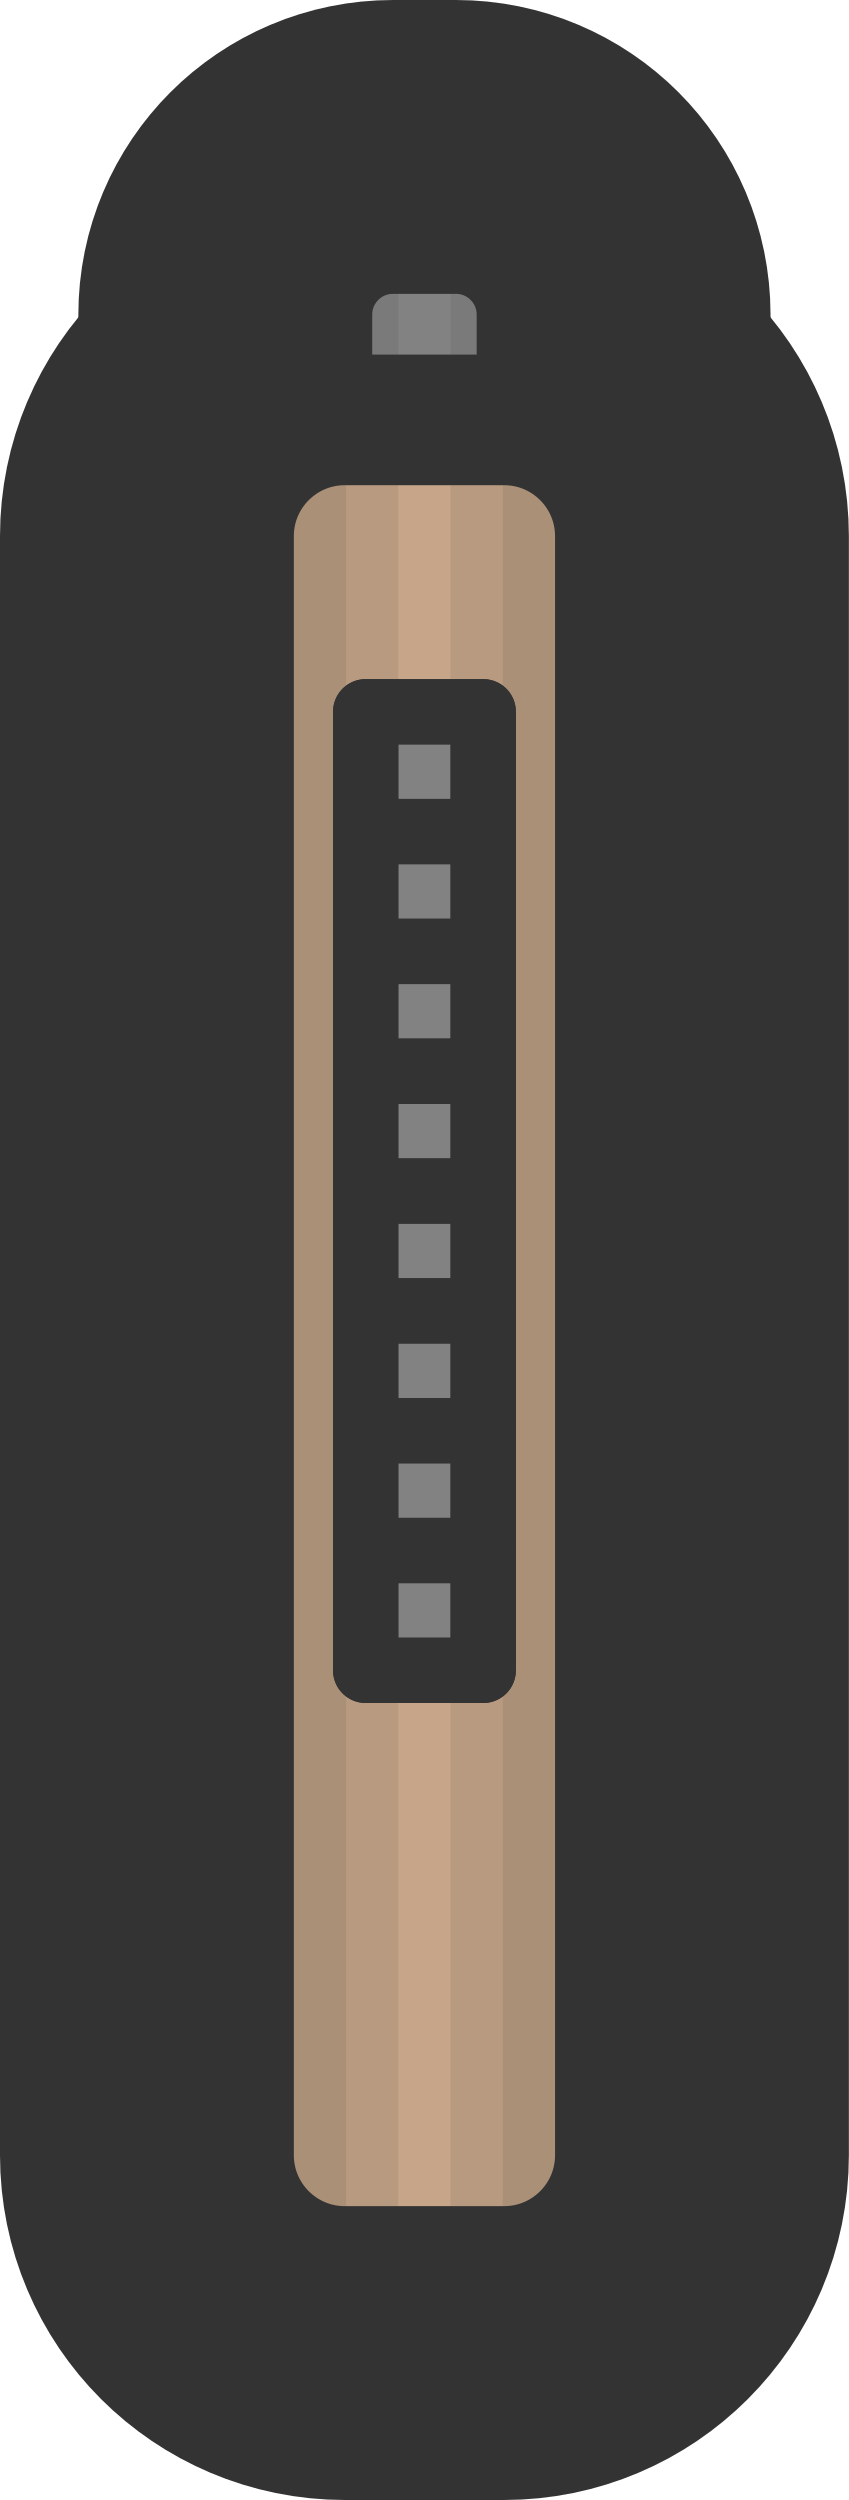
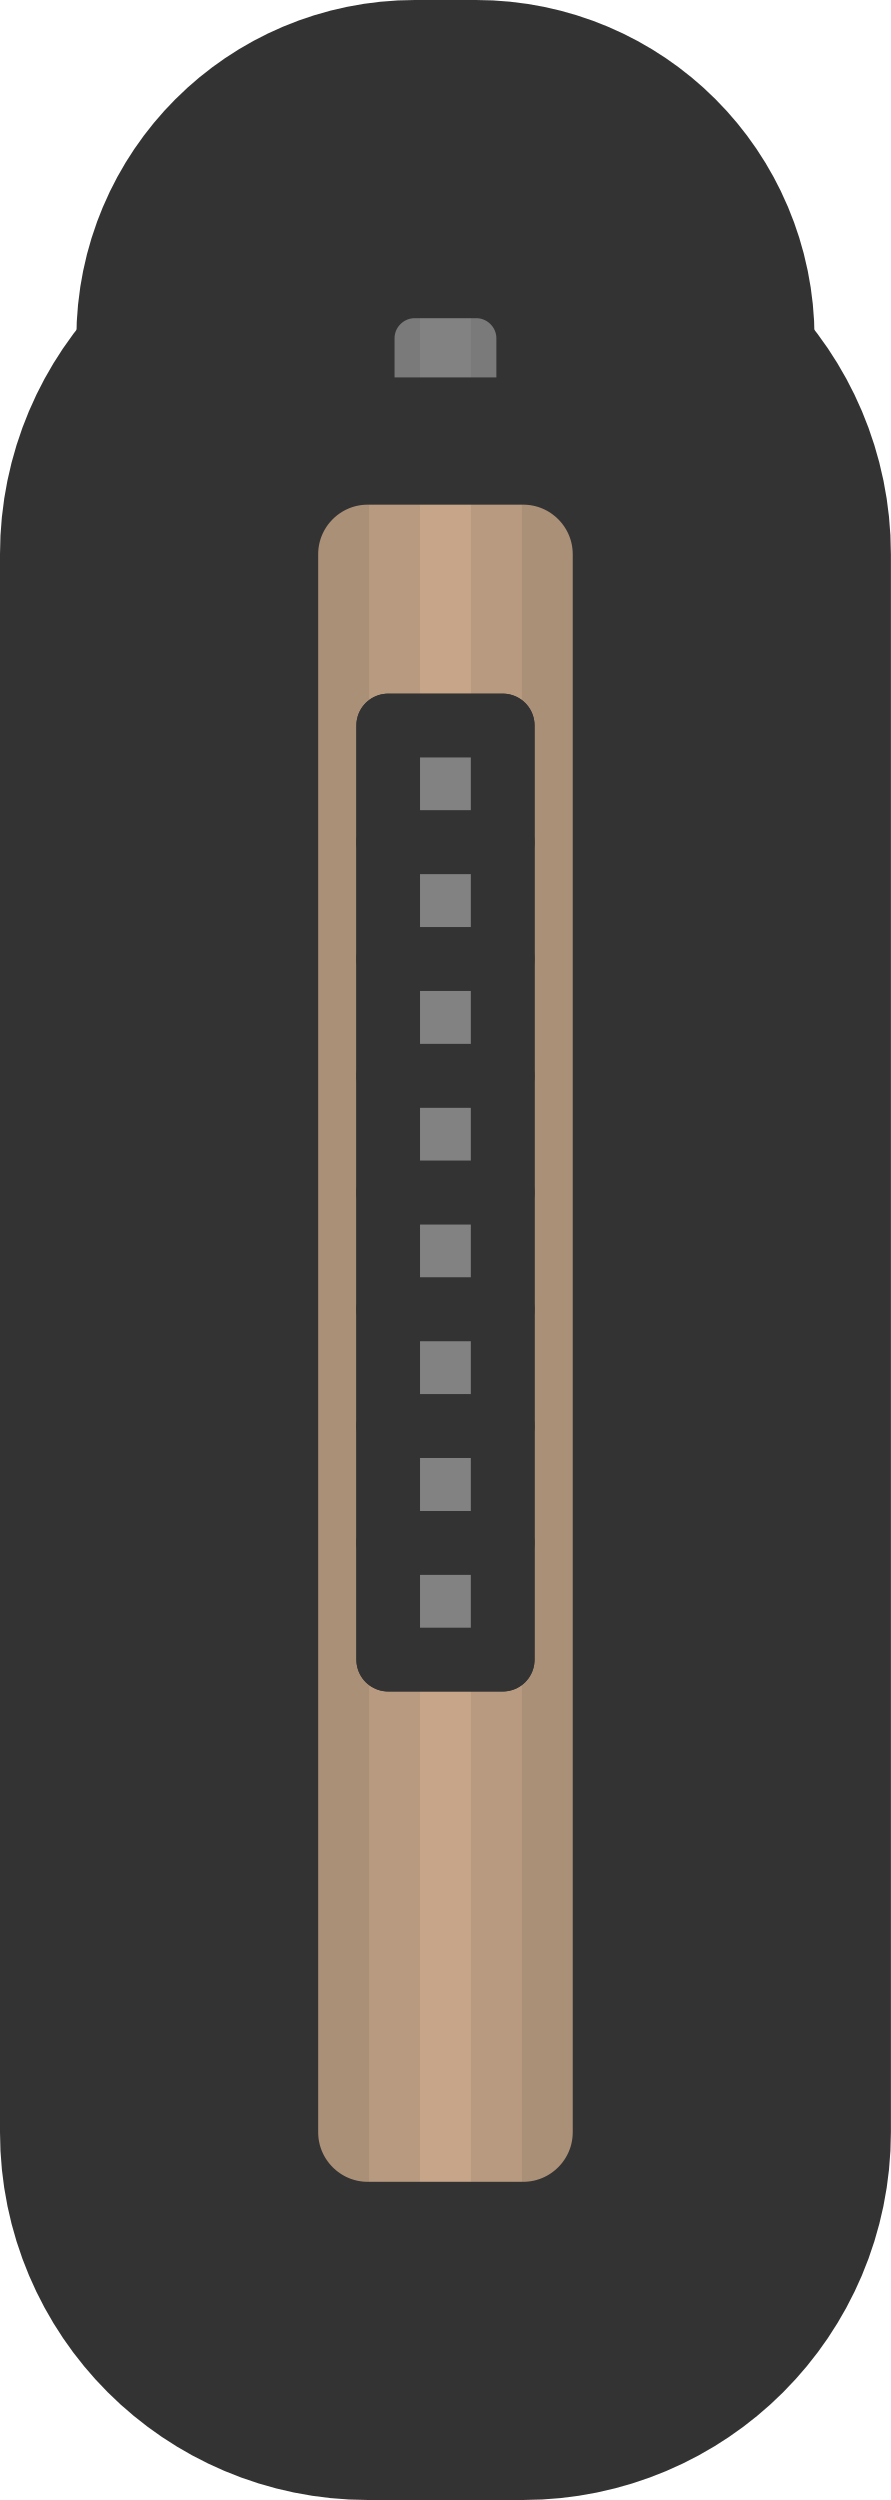
- <svg xmlns="http://www.w3.org/2000/svg" width="32.5mm" height="95.713mm" viewBox="0 0 32.5 95.713" version="1.1" id="svg5">
+ <svg xmlns="http://www.w3.org/2000/svg" width="35mm" height="98.213mm" viewBox="0 0 35 98.213" version="1.1" id="svg5">
  <defs id="defs2" />
  <g id="layer1">
-     <g id="g5" transform="translate(-1.2579346e-6,-5.893502)">
-       <g id="g3" transform="translate(-42.43333,-24.10441)">
-         <rect style="fill:#828282;fill-opacity:1;stroke:#333333;stroke-width:17.5;stroke-linecap:round;stroke-linejoin:round;stroke-miterlimit:4;stroke-dasharray:none;stroke-dashoffset:831.496;stroke-opacity:1" id="rect12781-7" width="9" height="9.875" x="54.183" y="38.748" ry="3.295" />
-         <rect style="fill:#c7a588;fill-opacity:1;stroke:#333333;stroke-width:17.5;stroke-linecap:square;stroke-linejoin:round;stroke-dasharray:none;stroke-opacity:1" id="rect1-8" width="15" height="70.887" x="51.183" y="46.074" ry="4.451" />
+     <g id="g1" transform="translate(1.250001,1.249999)">
+       <g id="g3" transform="translate(-42.43334,-29.99791)" style="stroke-width:20;stroke-dasharray:none">
+         <rect style="fill:#828282;fill-opacity:1;stroke:#333333;stroke-width:20;stroke-linecap:round;stroke-linejoin:round;stroke-miterlimit:4;stroke-dasharray:none;stroke-dashoffset:831.496;stroke-opacity:1" id="rect12781-7" width="9" height="9.875" x="54.183" y="38.748" ry="3.295" />
+         <rect style="fill:#c7a588;fill-opacity:1;stroke:#333333;stroke-width:20;stroke-linecap:square;stroke-linejoin:round;stroke-dasharray:none;stroke-opacity:1" id="rect1-8" width="15" height="70.887" x="51.183" y="46.074" ry="4.451" />
      </g>
-       <g id="g4" transform="translate(0,-26.85649)">
+       <g id="g4" transform="translate(-1.2579346e-6,-32.74999)">
        <rect style="fill:#828282;fill-opacity:1;stroke:#333333;stroke-width:5;stroke-linecap:round;stroke-linejoin:round;stroke-miterlimit:4;stroke-dasharray:none;stroke-dashoffset:831.496;stroke-opacity:1" id="rect12781" width="9" height="9.875" x="11.75" y="41.5" ry="3.295" />
        <rect style="fill:#333333;fill-opacity:0.102;stroke:#333333;stroke-width:0;stroke-linecap:round;stroke-linejoin:round;stroke-miterlimit:4;stroke-dasharray:none;stroke-dashoffset:831.496;stroke-opacity:1" id="rect15979" width="5" height="7.5" x="10.25" y="43.92" />
        <rect style="fill:#333333;fill-opacity:0.102;stroke:#333333;stroke-width:0;stroke-linecap:round;stroke-linejoin:round;stroke-miterlimit:4;stroke-dasharray:none;stroke-dashoffset:831.496;stroke-opacity:1" id="rect15981" width="5" height="7.373" x="17.25" y="43.92" />
        <rect style="fill:#c7a588;fill-opacity:1;stroke:#333333;stroke-width:5;stroke-linecap:square;stroke-linejoin:round;stroke-dasharray:none;stroke-opacity:1" id="rect1" width="15" height="70.887" x="8.75" y="48.826" ry="4.451" />
        <rect style="fill:#333333;fill-opacity:0.1;stroke:#333333;stroke-width:0;stroke-linecap:round;stroke-linejoin:round;stroke-miterlimit:4;stroke-dasharray:none;stroke-dashoffset:831.496;stroke-opacity:1" id="rect8455-2" width="6.5" height="70.692" x="8.75" y="48.803" />
        <rect style="fill:#333333;fill-opacity:0.1;stroke:#333333;stroke-width:0;stroke-linecap:round;stroke-linejoin:round;stroke-miterlimit:4;stroke-dasharray:none;stroke-dashoffset:831.496;stroke-opacity:1" id="rect8455" width="4.5" height="70.692" x="8.75" y="48.803" />
        <rect style="fill:#333333;fill-opacity:0.1;stroke:#333333;stroke-width:0;stroke-linecap:round;stroke-linejoin:round;stroke-miterlimit:4;stroke-dasharray:none;stroke-dashoffset:831.496;stroke-opacity:1" id="rect8455-2-1-1" width="6.5" height="71.09" x="17.25" y="48.623" />
        <rect style="fill:#333333;fill-opacity:0.1;stroke:#333333;stroke-width:0;stroke-linecap:round;stroke-linejoin:round;stroke-miterlimit:4;stroke-dasharray:none;stroke-dashoffset:831.496;stroke-opacity:1" id="rect8455-9-8" width="4.5" height="70.694" x="19.25" y="49.019" />
        <rect style="fill:#828282;fill-opacity:1;stroke:#333333;stroke-width:2.5;stroke-linecap:square;stroke-linejoin:round;stroke-dasharray:none;stroke-opacity:1" id="rect2" width="4.5" height="36.7" x="14" y="60" ry="0" />
        <rect style="fill:none;fill-opacity:1;stroke:#333333;stroke-width:2.5;stroke-linecap:square;stroke-linejoin:round;stroke-dasharray:none;stroke-opacity:1" id="rect3-6" width="4.5" height="4.587" x="14" y="87.524" />
        <rect style="fill:none;fill-opacity:1;stroke:#333333;stroke-width:2.5;stroke-linecap:square;stroke-linejoin:round;stroke-dasharray:none;stroke-opacity:1" id="rect3-7-03" width="4.5" height="4.587" x="14" y="92.112" />
        <rect style="fill:none;fill-opacity:1;stroke:#333333;stroke-width:2.5;stroke-linecap:square;stroke-linejoin:round;stroke-dasharray:none;stroke-opacity:1" id="rect3" width="4.5" height="4.587" x="14" y="60" />
        <rect style="fill:none;fill-opacity:1;stroke:#333333;stroke-width:2.5;stroke-linecap:square;stroke-linejoin:round;stroke-dasharray:none;stroke-opacity:1" id="rect3-7" width="4.5" height="4.587" x="14" y="64.587" />
        <rect style="fill:none;fill-opacity:1;stroke:#333333;stroke-width:2.5;stroke-linecap:square;stroke-linejoin:round;stroke-dasharray:none;stroke-opacity:1" id="rect3-3" width="4.5" height="4.587" x="14" y="69.174" />
        <rect style="fill:none;fill-opacity:1;stroke:#333333;stroke-width:2.5;stroke-linecap:square;stroke-linejoin:round;stroke-dasharray:none;stroke-opacity:1" id="rect3-7-8" width="4.5" height="4.587" x="14" y="73.762" />
        <rect style="fill:none;fill-opacity:1;stroke:#333333;stroke-width:2.5;stroke-linecap:square;stroke-linejoin:round;stroke-dasharray:none;stroke-opacity:1" id="rect3-8" width="4.5" height="4.587" x="14" y="78.349" />
        <rect style="fill:none;fill-opacity:1;stroke:#333333;stroke-width:2.5;stroke-linecap:square;stroke-linejoin:round;stroke-dasharray:none;stroke-opacity:1" id="rect3-7-0" width="4.5" height="4.587" x="14" y="82.937" />
      </g>
    </g>
  </g>
</svg>
